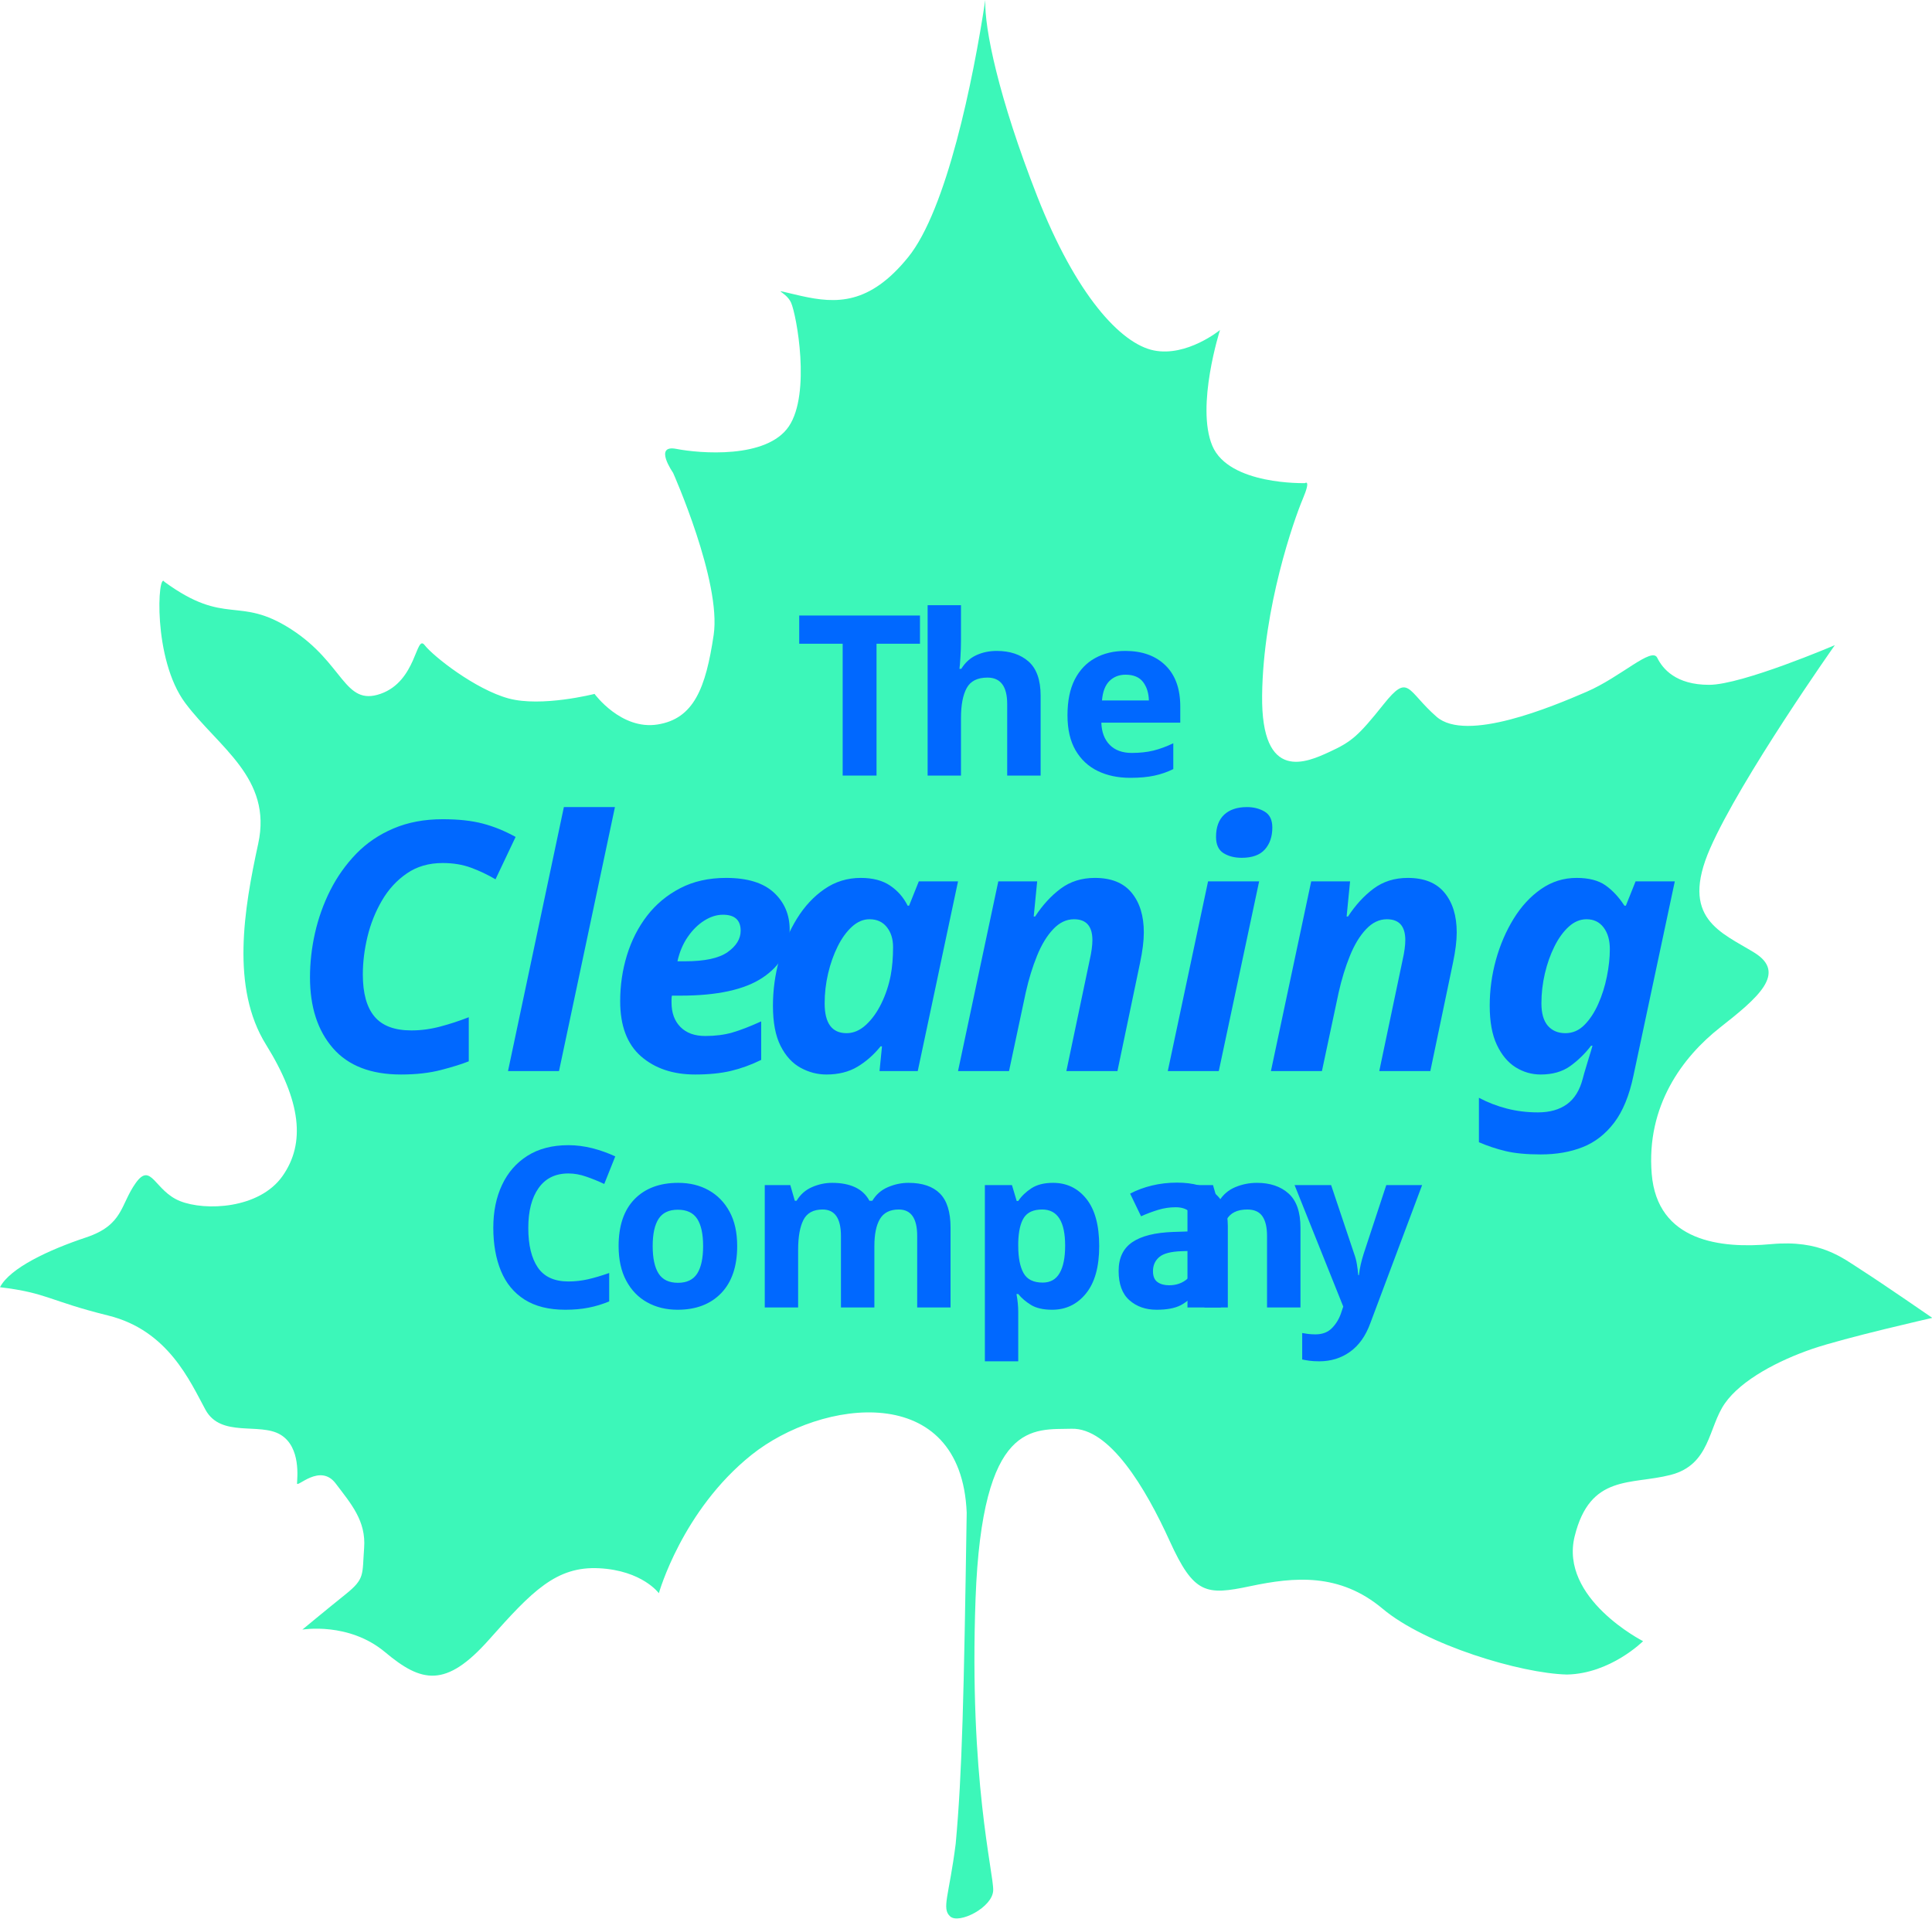
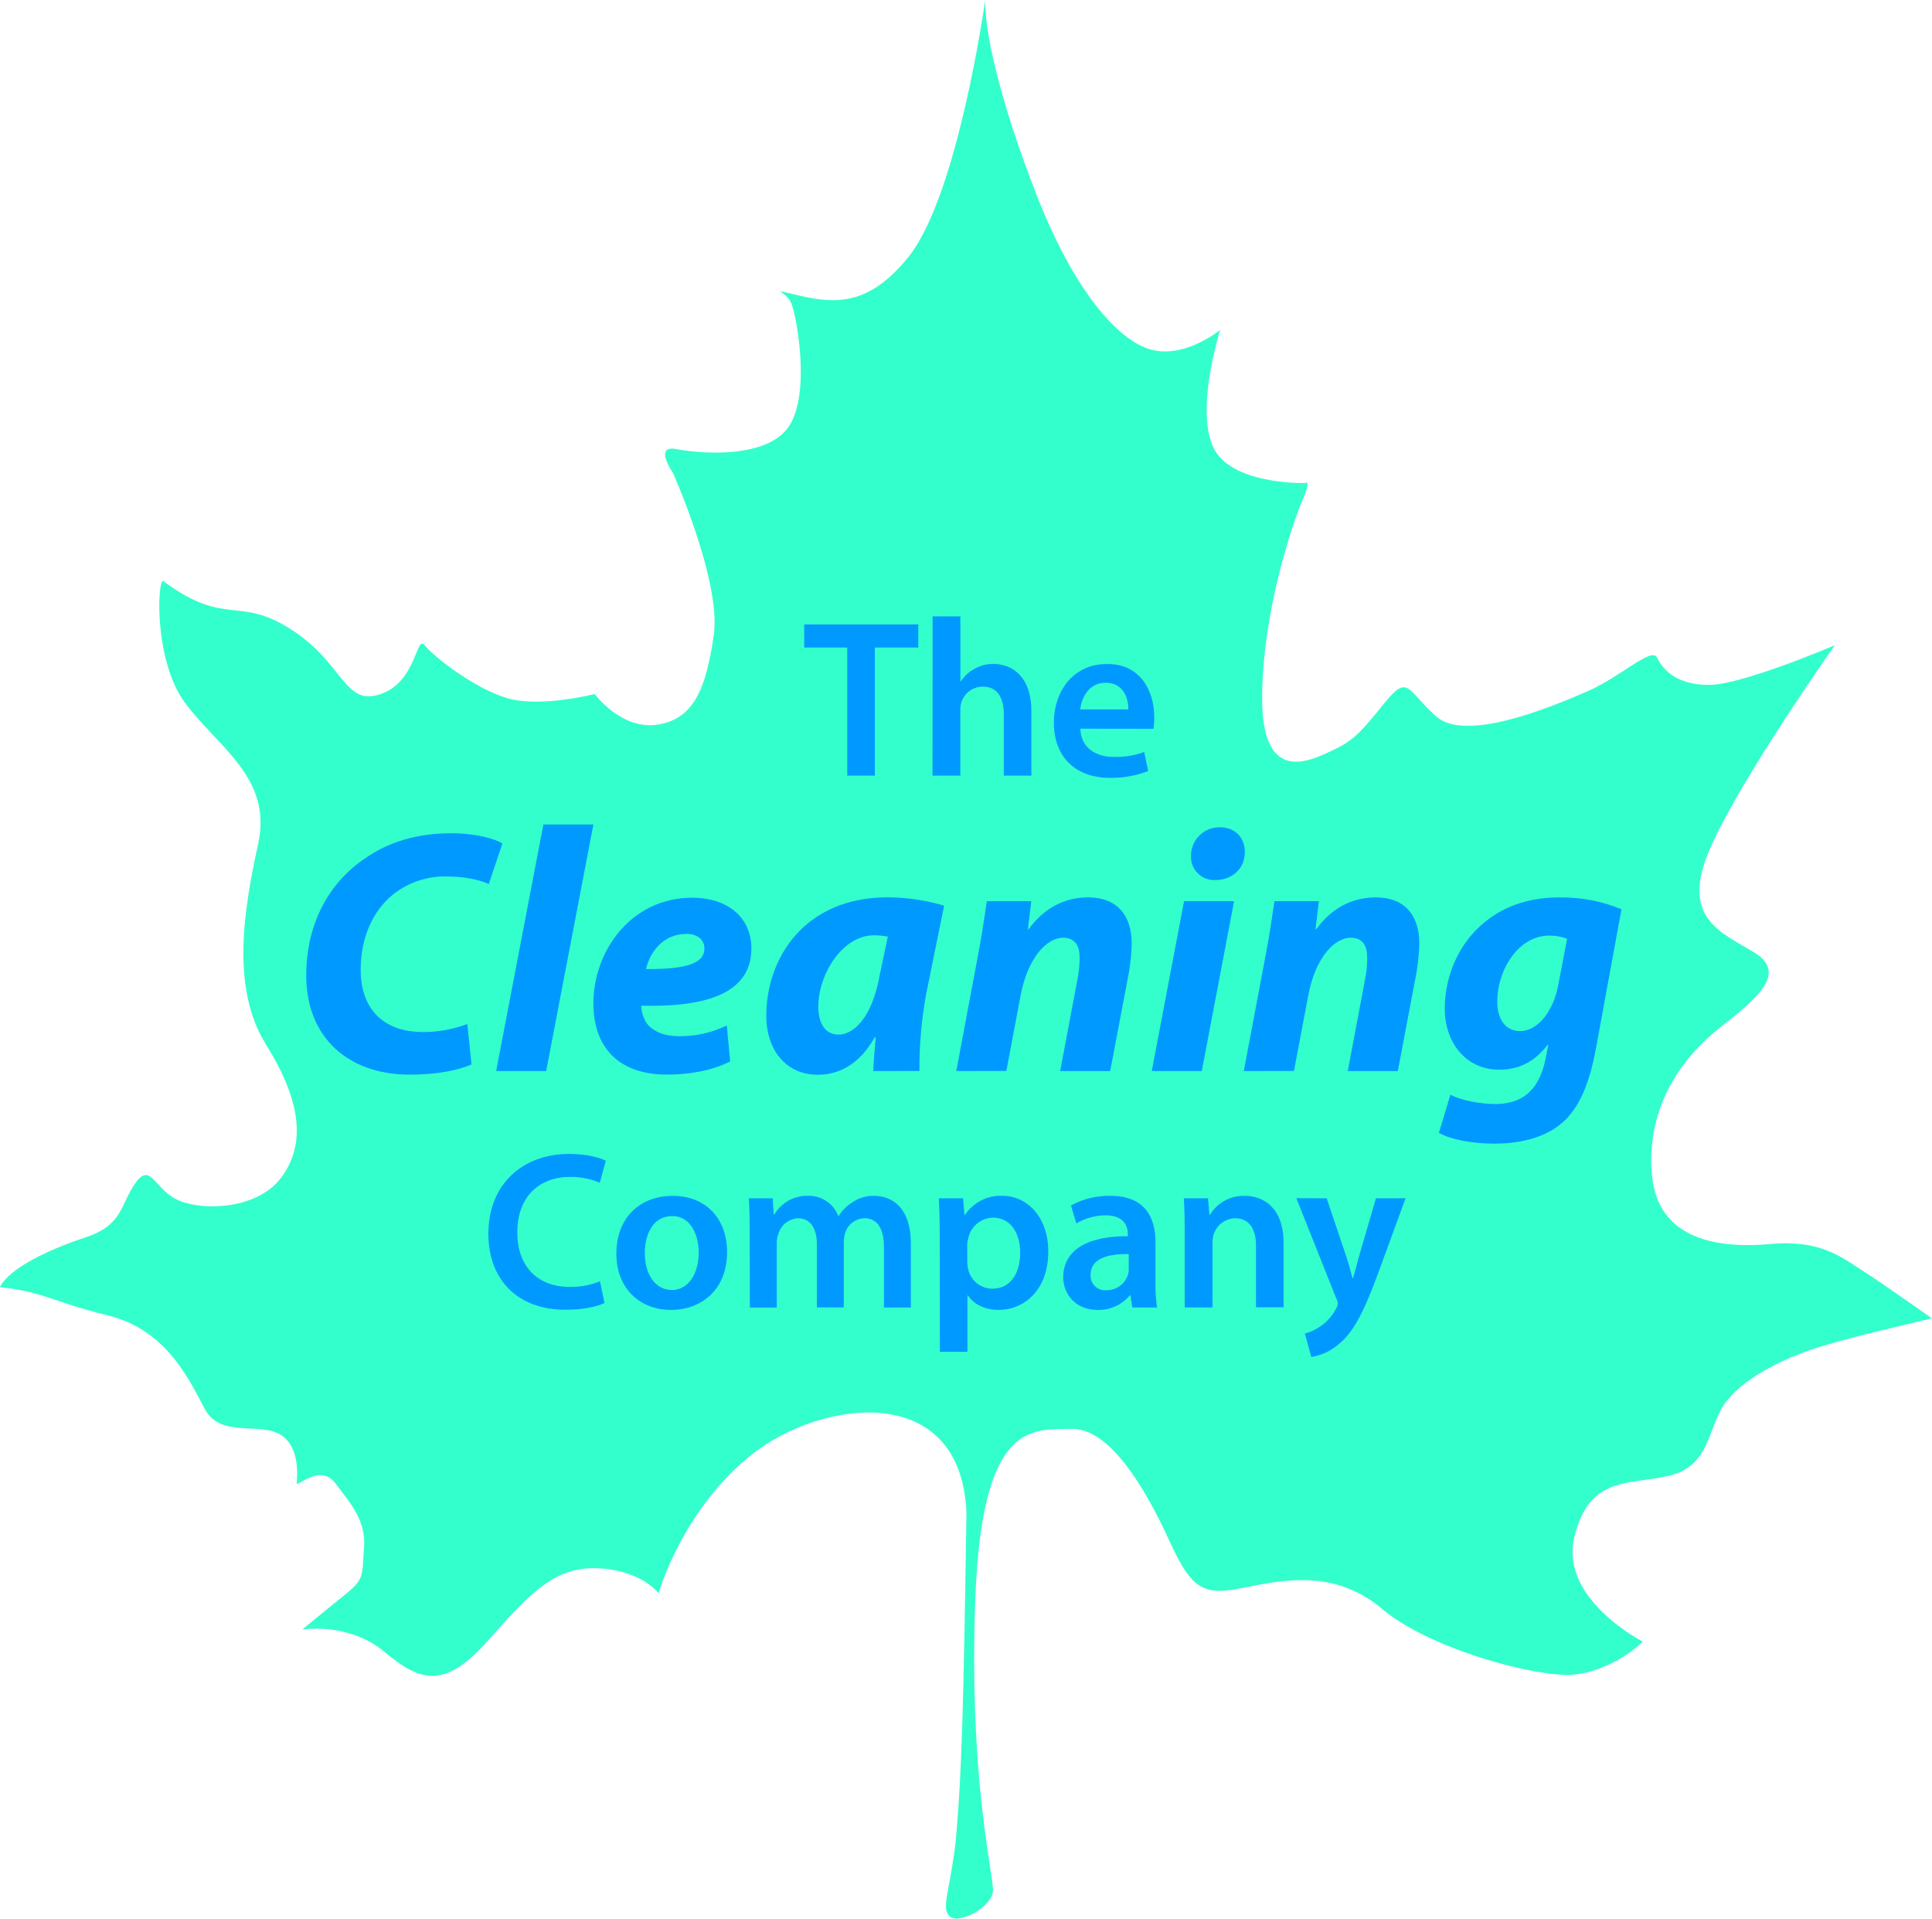
- <svg xmlns="http://www.w3.org/2000/svg" id="Layer_1" data-name="Layer 1" viewBox="0 0 427.97 425">
-   <defs>
-     <style>.cls-1{fill:#3cf7b9;}.cls-2{font-size:76.93px;}.cls-2,.cls-5{fill:#0068ff;font-family:MyriadPro-Semibold, Myriad Pro;font-weight:700;}.cls-3{font-family:MyriadPro-BoldIt, Myriad Pro;font-style:italic;}.cls-4{letter-spacing:0em;}.cls-5{font-size:49.65px;}.cls-6{letter-spacing:-0.02em;}.cls-7{letter-spacing:-0.02em;}.cls-8{letter-spacing:-0.01em;}</style>
-   </defs>
-   <path class="cls-1" d="M231.15,16.13c-2.7,17.85-8.55,46.46-17.11,57s-15.89,10.3-23.71,8.54-3.42-1.26-2.2,1.51,4.4,20.1-.49,27.38-19.8,6-24.93,5-.73,5.28-.73,5.28,10.75,24.12,9,35.92-4.4,18.59-12.46,19.85-13.93-6.78-13.93-6.78-11.73,3-19.06,1-16.62-9.29-18.58-11.81-1.71,8-9.78,10.8-8.07-6.78-19.8-14.32S63,155,49.31,145c-1.47-2.51-2.69,17.08,4.64,26.88S73.26,188.46,70.09,203,64,234.93,71.8,247.49s8.8,21.86,3.67,29.14-17.11,7.79-22.73,5.53-6.35-8.79-9.78-4-2.69,9.29-11,12.06S15.09,297,12.89,301.25c10.51,1.26,10.75,3,24,6.28s18.09,14.57,21.51,20.85,12,2.76,16.62,5.53,3.67,9.8,3.67,10.8,5.13-4.52,8.55,0S94,353,93.55,359s.24,6.78-4.15,10.3-9.53,7.79-9.53,7.79,10.27-1.76,18.33,5,13.44,8,23-2.76,14.91-16.33,24.44-15.83,13.2,5.53,13.2,5.53,5.13-18.34,20.53-30.65,46.45-16.59,47.66,12.81c-.62,40.33-1,57.77-2.44,73.35-1.47,11.57-3.17,14.31-1.22,16.08s9.42-2,9.53-5.78-5.37-24.76-3.91-64.56,12.84-37.44,21.26-37.68,16.38,13.06,21.75,24.87,8.07,12.06,17.84,10,19.8-3,29.33,5,30.55,14.32,40.82,14.57c9.65-.18,16.87-7.39,16.87-7.39s-18.58-9.44-15.15-23.26,12.46-11.3,21.26-13.57,8.31-10.55,12-15.83,12-9.55,19.31-12.06,26.65-6.89,26.65-6.89S430,300.5,425.46,297.59s-9.29-6.89-20.29-5.88-25.17-.5-26.4-15.58,6.84-25.88,15.15-32.41,14.91-12.06,7.58-16.58-16.62-7.54-9.78-23.11,27.62-45,27.62-45-20.53,8.79-27.86,8.79-10.27-3.52-11.49-6-8.07,4.27-15.64,7.54-26.64,11.3-33.24,5.53-6.11-9.8-11.73-2.76-7.09,8.29-12,10.55-15.15,7-14.91-12.56,7.09-38.94,9-43.46.49-3.52.49-3.52-16.86.5-20.53-8.29,1.71-25.62,1.71-25.62-7.33,6-14.66,4.52S251.2,81.44,242.64,59.58,230.92,22.39,231.15,16.13Z" transform="translate(-12.89 -16.13)" />
-   <text class="cls-2" transform="translate(204.45 180.5)">
-     <tspan class="cls-3">
-       <tspan x="-140.39" y="56.74">Cle</tspan>
-       <tspan class="cls-4" x="-36.62" y="56.74">a</tspan>
-       <tspan x="6.38" y="56.74">ning</tspan>
-     </tspan>
-     <tspan x="0" y="141.85"> </tspan>
-   </text>
-   <text class="cls-5" transform="translate(106.4 289.61)">
-     <tspan class="cls-6">C</tspan>
-     <tspan x="28.4" y="0">ompa</tspan>
-     <tspan class="cls-7" x="152.77" y="0">n</tspan>
-     <tspan x="180.37" y="0">y</tspan>
-   </text>
-   <text class="cls-5" transform="translate(176.04 171.79)">
-     <tspan class="cls-8">T</tspan>
-     <tspan x="25.57" y="0">he</tspan>
-   </text>
+ <svg xmlns="http://www.w3.org/2000/svg" id="layers" viewBox="0 0 567.95 564">
+   <path id="logo" d="M289.64,0c-3.58,23.69-11.34,61.66-22.7,75.68S245.86,89.34,235.48,87s-4.54-1.67-2.92,2,5.84,26.67-.65,36.34-26.27,8-33.08,6.67-1,7-1,7,14.27,32,12,47.67S204,211.36,193.31,213s-18.49-9-18.49-9-15.57,4-25.3,1.33S127.47,193,124.87,189.69s-2.27,10.67-13,14.34-10.7-9-26.27-19-19.14-.67-37.3-14c-1.95-3.33-3.57,22.67,6.16,35.67S80.11,228.7,75.9,248s-8.11,42.34,2.27,59S89.84,336,83,345.71,60.33,356,52.87,353s-8.43-11.67-13-5.33-3.57,12.33-14.6,16-22.38,9-25.3,14.67c13.95,1.67,14.27,4,31.79,8.33s24,19.34,28.54,27.67,15.89,3.67,22.06,7.33,4.87,13,4.87,14.34,6.81-6,11.35,0,9.08,11,8.43,19,.32,9-5.51,13.67-12.65,10.33-12.65,10.33,13.62-2.33,24.33,6.67,17.84,10.67,30.49-3.67,19.79-21.67,32.43-21,17.51,7.33,17.51,7.33,6.81-24.34,27.25-40.67,61.64-22,63.25,17c-.82,53.52-1.29,76.66-3.24,97.35-2,15.35-4.21,19-1.62,21.34s12.5-2.68,12.65-7.67-7.13-32.86-5.19-85.68,17-49.69,28.22-50,21.73,17.34,28.87,33,10.7,16,23.68,13.34,26.27-4,38.92,6.67,40.54,19,54.17,19.34c12.8-.23,22.38-9.81,22.38-9.81s-24.65-12.53-20.11-30.87,16.54-15,28.22-18,11-14,15.89-21,15.89-12.67,25.62-16,35.37-9.14,35.37-9.14-14.38-10.2-20.44-14.06-12.33-9.14-26.92-7.81-33.41-.67-35-20.67,9.08-34.34,20.11-43,19.79-16,10.05-22-22.06-10-13-30.67,36.65-59.67,36.65-59.67-27.25,11.67-37,11.67-13.62-4.67-15.24-8-10.7,5.67-20.76,10-35.35,15-44.11,7.33-8.11-13-15.57-3.67-9.41,11-15.89,14-20.11,9.33-19.79-16.67,9.41-51.67,12-57.67.65-4.67.65-4.67-22.38.67-27.25-11,2.27-34,2.27-34-9.73,8-19.46,6-23-16.34-34.38-45.34S289.33,8.32,289.64,0Z" style="fill: #3fc" />
+   <g>
+     <path d="M138.61,312.89c-3.67,1.63-9.9,3-18.17,3-18.17,0-30.42-11-30.42-29.2,0-15.41,6.94-27.46,17.35-34.4,7.15-5,15.62-7.35,25.32-7.35,7.45,0,13.07,1.74,15,3l-4,11.94c-2-1-6.53-2.25-12.45-2.25a24.58,24.58,0,0,0-15.72,5.31c-5.82,4.7-9.49,12.56-9.49,22.15,0,10.92,6.13,18.27,18.27,18.27A36,36,0,0,0,137.38,301Z" style="fill: #09f" />
+     <path d="M145.86,314.83l13.88-72.48h14.7l-13.88,72.48Z" style="fill: #09f" />
+     <path d="M214.66,312c-5.82,3-13.07,3.88-18.58,3.88-14.29,0-21.64-8.06-21.64-21,0-15.21,11-31,29.09-31,10.11,0,17.35,5.62,17.35,14.9,0,12.76-12.35,17.35-32.36,16.84a9.85,9.85,0,0,0,1.53,5.1c1.94,2.55,5.31,3.88,9.6,3.88a31.39,31.39,0,0,0,14-3.16Zm-13-37.46c-6.84,0-10.72,5.61-11.74,10.31,11.43.1,17.15-1.53,17.15-6C207.11,276.24,205.07,274.51,201.7,274.51Z" style="fill: #09f" />
+     <path d="M256.72,314.83c.1-3,.41-6.33.71-9.9h-.31c-4.59,8.27-10.92,11-16.74,11-9,0-15.11-6.94-15.11-17.35,0-16.84,11.13-34.81,35.73-34.81a59.47,59.47,0,0,1,16.54,2.45l-5.31,26.13a120.73,120.73,0,0,0-1.94,22.46ZM261,275.33a22.76,22.76,0,0,0-4-.41c-9.49,0-16.44,11.64-16.44,20.93,0,4.9,1.94,8.27,6,8.27,4.39,0,9.8-5,12-17.25Z" style="fill: #09f" />
+     <path d="M281.12,314.83l6.33-33.69c1.22-6.33,2-11.84,2.65-16.23h13.07l-1,8.27h.2c4.7-6.53,10.92-9.39,17.56-9.39,8.17,0,12.76,5,12.76,13.58a62.49,62.49,0,0,1-.82,8.47l-5.51,29h-14.7l5.21-27.66a33.73,33.73,0,0,0,.51-5.61c0-3.47-1.23-5.92-4.9-5.92-4.8,0-10.41,6-12.46,17l-4.18,22.15Z" style="fill: #09f" />
+     <path d="M338.59,314.83l9.49-49.92h14.7l-9.49,49.92Zm11.53-63.29a8.36,8.36,0,0,1,8.47-8.37c4.29,0,7.35,2.86,7.35,7.25,0,5.21-4,8.27-8.68,8.27A6.8,6.8,0,0,1,350.13,251.54Z" style="fill: #09f" />
+     <path d="M365.64,314.83,372,281.14c1.22-6.33,2-11.84,2.65-16.23h13.07l-1,8.27h.2c4.7-6.53,10.92-9.39,17.56-9.39,8.17,0,12.76,5,12.76,13.58a62.49,62.49,0,0,1-.82,8.47l-5.51,29h-14.7l5.21-27.66a33.84,33.84,0,0,0,.51-5.61c0-3.47-1.23-5.92-4.9-5.92-4.8,0-10.41,6-12.45,17l-4.19,22.15Z" style="fill: #09f" />
+     <path d="M426.38,321.77c2.76,1.63,8.88,2.76,13.07,2.76,7.35,0,12.86-3.27,14.9-13.27l.82-4.18H455c-3.88,5-8.37,7.35-14.29,7.35-9.9,0-15.92-8.06-16-17.76,0-16.54,11.74-32.87,33.48-32.87a46.61,46.61,0,0,1,18.48,3.47l-7.55,41.14c-1.74,9.19-4.49,17.35-10.51,22.15-5.41,4.29-12.66,5.61-19.29,5.61S426.38,334.94,423,333Zm34.3-45.83a14.59,14.59,0,0,0-5.31-.92c-8.88,0-15.21,9.9-15.21,19.4,0,5,2.25,8.68,6.74,8.68,4.8,0,9.7-5.31,11.23-13.78Z" style="fill: #09f" />
+   </g>
+   <g>
+     <path d="M177.7,383c-1.91,1-6.13,2-11.46,2-14.1,0-22.67-8.83-22.67-22.34,0-14.63,10.15-23.46,23.72-23.46,5.34,0,9.16,1.12,10.81,2l-1.78,6.46a21.57,21.57,0,0,0-8.7-1.71c-9,0-15.55,5.67-15.55,16.34,0,9.75,5.73,16,15.48,16a22.69,22.69,0,0,0,8.83-1.65Z" style="fill: #09f" />
+     <path d="M213.74,368c0,11.79-8.3,17.06-16.47,17.06-9.09,0-16.08-6.26-16.08-16.54,0-10.54,6.92-17,16.6-17S213.74,358.23,213.74,368Zm-24.18.33c0,6.19,3,10.87,8,10.87,4.61,0,7.84-4.55,7.84-11,0-5-2.24-10.74-7.77-10.74C191.86,357.44,189.56,363,189.56,368.31Z" style="fill: #09f" />
+     <path d="M220.39,361.79c0-3.69-.07-6.79-.26-9.55h7l.33,4.74h.2a11.1,11.1,0,0,1,9.88-5.47,9.25,9.25,0,0,1,8.89,5.93h.13a12.15,12.15,0,0,1,4-4,10.72,10.72,0,0,1,6.46-1.91c5.34,0,10.74,3.62,10.74,13.9v18.91h-7.91V366.6c0-5.34-1.84-8.5-5.73-8.5a6.18,6.18,0,0,0-5.67,4.28,11.63,11.63,0,0,0-.4,2.7v19.24h-7.91V365.75c0-4.48-1.78-7.64-5.53-7.64a6.33,6.33,0,0,0-5.8,4.61,6.93,6.93,0,0,0-.46,2.64v19h-7.91Z" style="fill: #09f" />
+     <path d="M276.26,362.91c0-4.22-.13-7.64-.26-10.67h7.12l.4,4.94h.13a12.5,12.5,0,0,1,11-5.67c7.38,0,13.51,6.33,13.51,16.34,0,11.6-7.31,17.2-14.63,17.2-4,0-7.38-1.71-9-4.28h-.13v16.6h-8.1Zm8.1,8a8.32,8.32,0,0,0,.26,2.24,7.33,7.33,0,0,0,7.12,5.67c5.14,0,8.17-4.28,8.17-10.61,0-5.67-2.77-10.28-8-10.28a7.55,7.55,0,0,0-7.25,6,7.36,7.36,0,0,0-.33,2Z" style="fill: #09f" />
+     <path d="M332.86,384.33l-.53-3.56h-.2a11.92,11.92,0,0,1-9.49,4.28c-6.46,0-10.08-4.68-10.08-9.55,0-8.1,7.18-12.19,19-12.12v-.53c0-2.11-.86-5.6-6.52-5.6a17,17,0,0,0-8.63,2.37l-1.58-5.27a23.09,23.09,0,0,1,11.6-2.83c10.28,0,13.24,6.52,13.24,13.51v11.6a51.36,51.36,0,0,0,.46,7.71Zm-1.05-15.68c-5.73-.13-11.2,1.12-11.2,6a4.25,4.25,0,0,0,4.61,4.61,6.57,6.57,0,0,0,6.33-4.41,5.81,5.81,0,0,0,.26-1.78Z" style="fill: #09f" />
+     <path d="M348.27,361.79c0-3.69-.07-6.79-.26-9.55h7.12l.39,4.81h.2a11.57,11.57,0,0,1,10.21-5.53c5.6,0,11.4,3.62,11.4,13.77v19h-8.1V366.21c0-4.61-1.71-8.1-6.13-8.1a6.8,6.8,0,0,0-6.33,4.74,8.28,8.28,0,0,0-.33,2.64v18.84h-8.17Z" style="fill: #09f" />
+     <path d="M390,352.24l5.8,17.2c.66,2,1.32,4.41,1.78,6.26h.2c.53-1.85,1.12-4.22,1.71-6.33l5-17.13h8.7l-8,21.87c-4.42,12-7.38,17.33-11.2,20.62a16.3,16.3,0,0,1-8.5,4.15L383.59,392a13.88,13.88,0,0,0,4.74-2.24,14.14,14.14,0,0,0,4.42-5.07,3.26,3.26,0,0,0,.53-1.45,3.43,3.43,0,0,0-.46-1.58l-11.73-29.45Z" style="fill: #09f" />
+   </g>
+   <g>
+     <path d="M249.06,190.35H236.41v-6.79h33.54v6.79H257.17V228h-8.1Z" style="fill: #09f" />
+     <path d="M274.16,181.19h8.17V200.3h.13a10.88,10.88,0,0,1,4-3.69,11,11,0,0,1,5.53-1.45c5.47,0,11.2,3.62,11.2,13.9V228h-8.1V210c0-4.68-1.71-8.17-6.19-8.17a6.61,6.61,0,0,0-6.26,4.55,6.83,6.83,0,0,0-.33,2.44V228h-8.17Z" style="fill: #09f" />
+     <path d="M317.58,214.2c.2,5.8,4.74,8.3,9.88,8.3a24.12,24.12,0,0,0,8.89-1.45l1.19,5.6a30.21,30.21,0,0,1-11.2,2c-10.41,0-16.54-6.39-16.54-16.21,0-8.9,5.4-17.26,15.68-17.26s13.84,8.57,13.84,15.62a19.93,19.93,0,0,1-.26,3.43Zm14.1-5.67c.07-3-1.25-7.84-6.66-7.84-5,0-7.12,4.55-7.45,7.84Z" style="fill: #09f" />
+   </g>
</svg>
